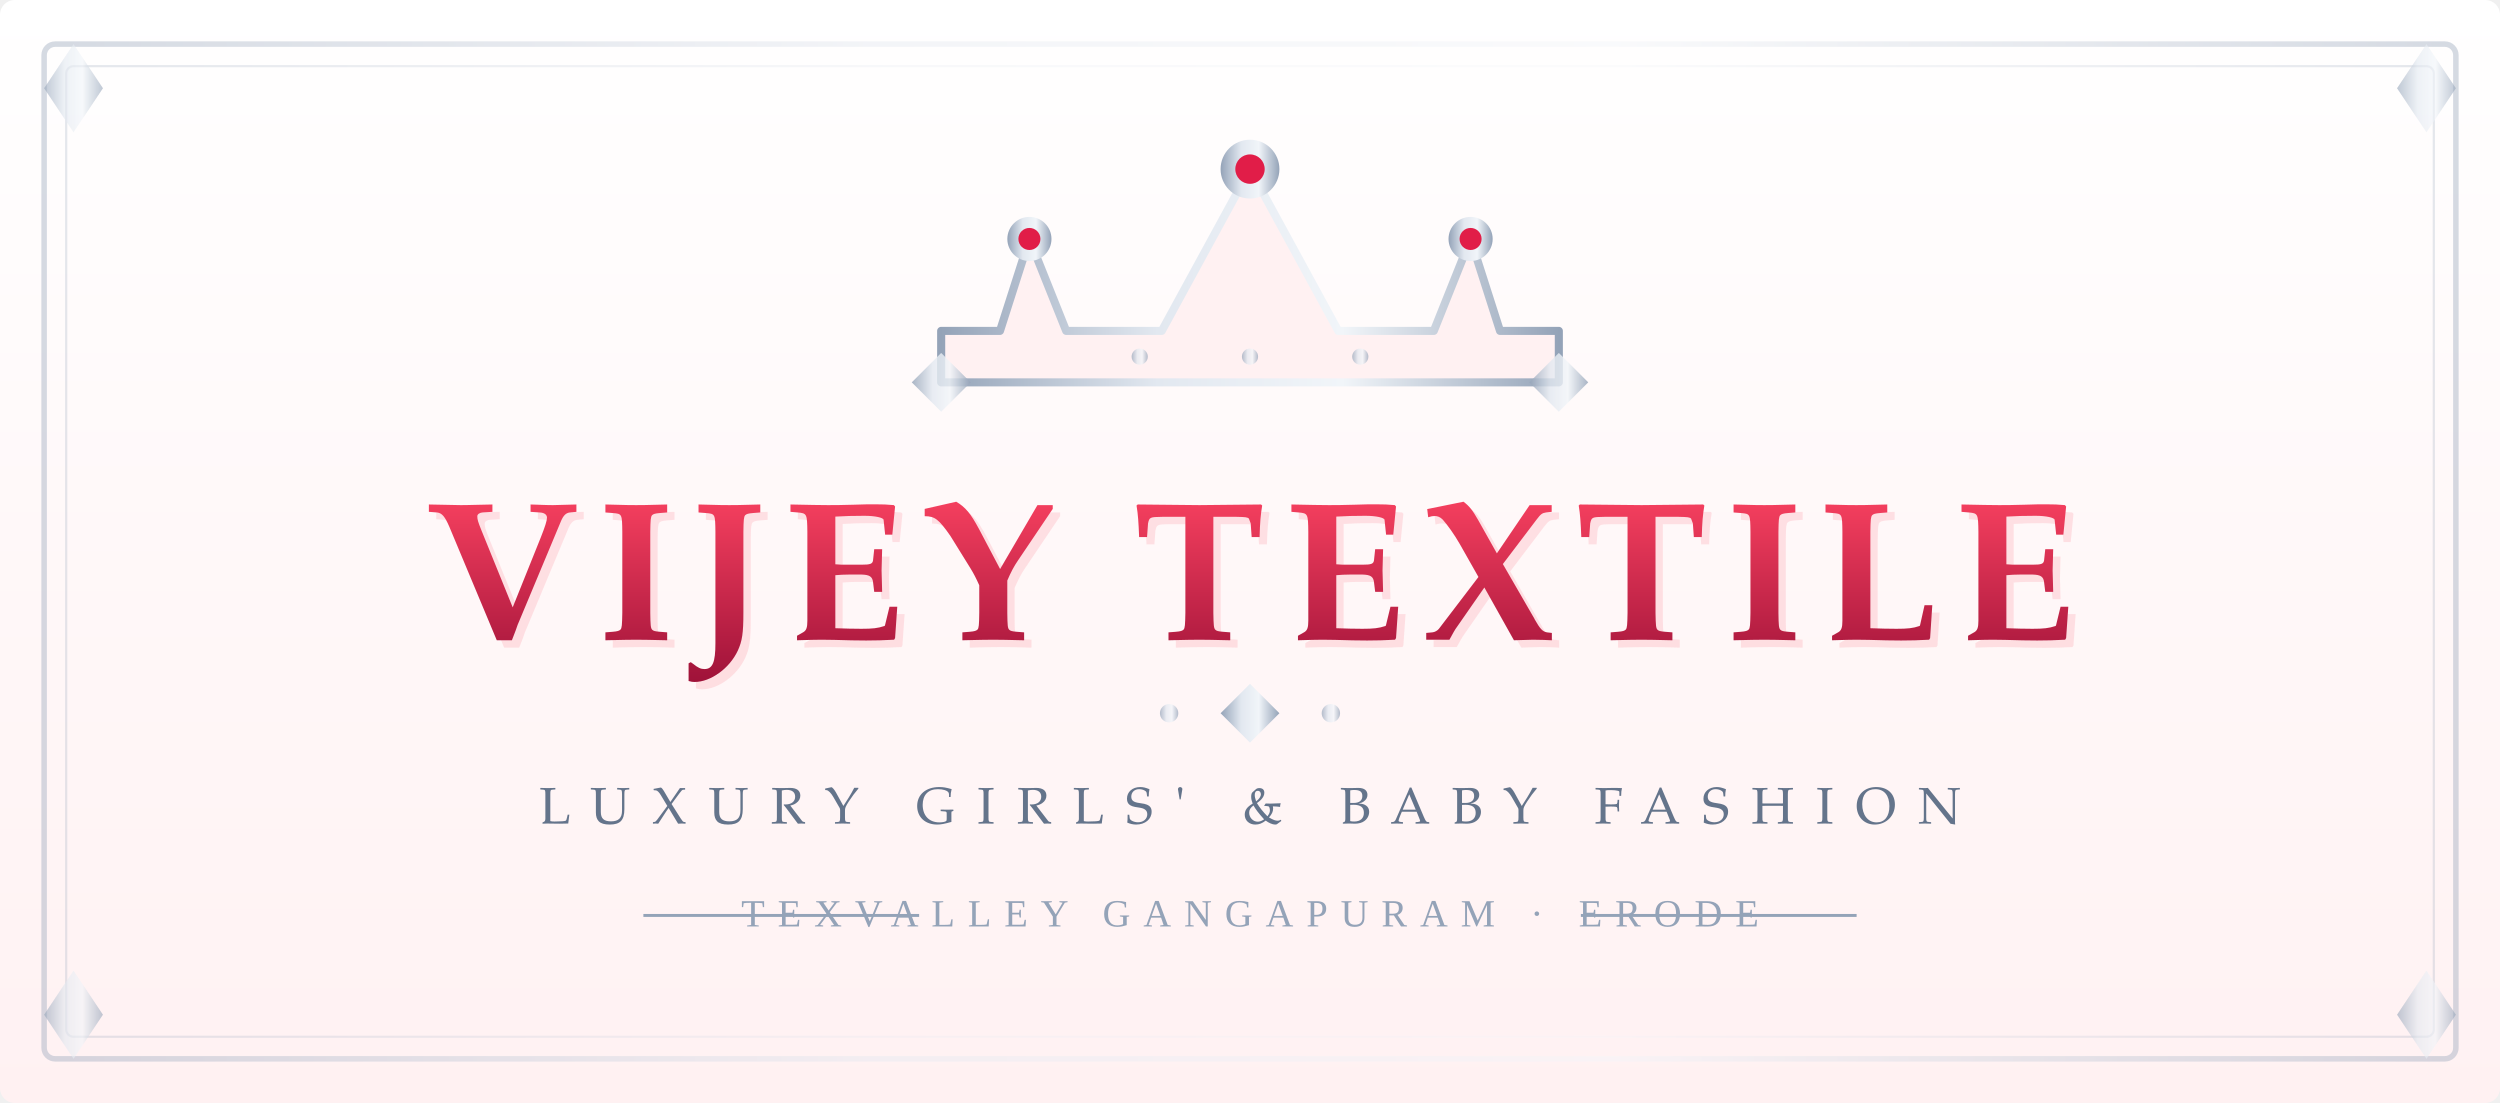
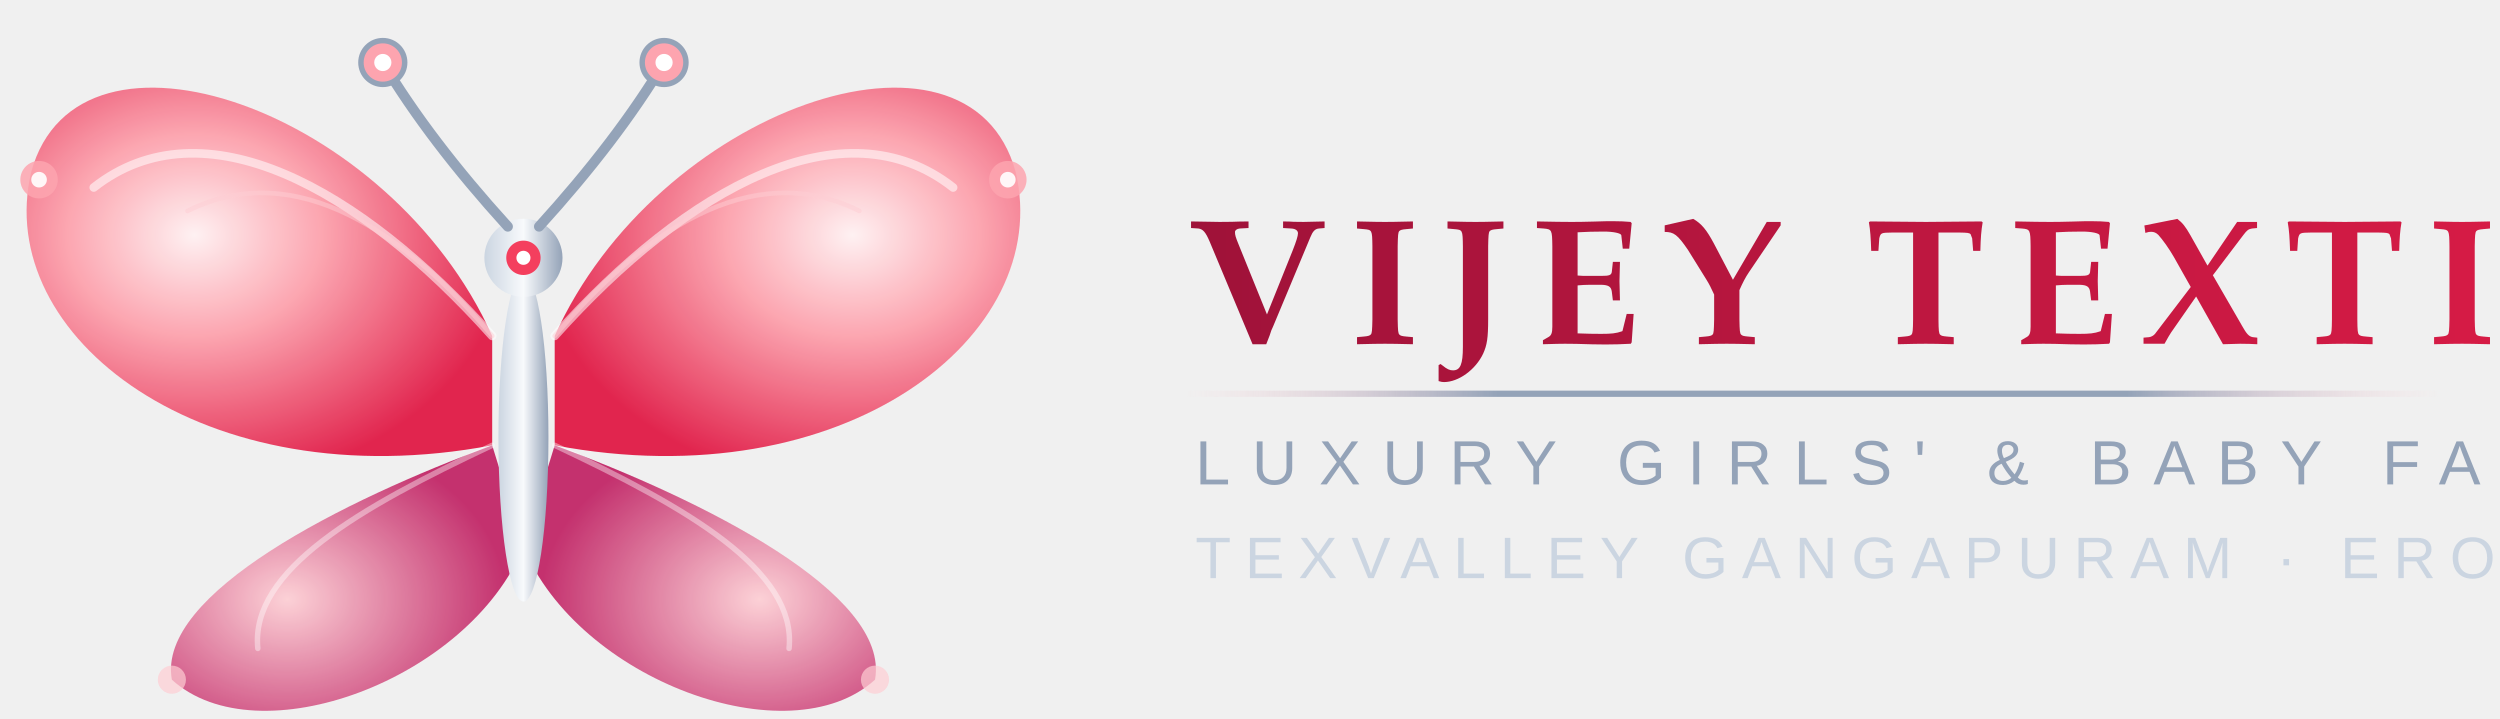
- <svg xmlns="http://www.w3.org/2000/svg" viewBox="0 0 680 300" width="680" height="300">
+ <svg xmlns="http://www.w3.org/2000/svg" viewBox="0 0 320 92" width="320" height="92">
  <defs>
-     <linearGradient id="silver" x1="0%" y1="0%" x2="100%" y2="0%">
-       <stop offset="0%" stop-color="#94a3b8" />
-       <stop offset="35%" stop-color="#e2e8f0" />
-       <stop offset="65%" stop-color="#f1f5f9" />
+     <radialGradient id="uwL" cx="36%" cy="40%" r="68%">
+       <stop offset="0%" stop-color="#fff1f2" />
+       <stop offset="40%" stop-color="#fda4af" />
+       <stop offset="100%" stop-color="#e11d48" />
+     </radialGradient>
+     <radialGradient id="uwR" cx="64%" cy="40%" r="68%">
+       <stop offset="0%" stop-color="#fff1f2" />
+       <stop offset="40%" stop-color="#fda4af" />
+       <stop offset="100%" stop-color="#e11d48" />
+     </radialGradient>
+     <radialGradient id="lwL" cx="33%" cy="58%" r="62%">
+       <stop offset="0%" stop-color="#fecdd3" />
+       <stop offset="100%" stop-color="#be185d" />
+     </radialGradient>
+     <radialGradient id="lwR" cx="67%" cy="58%" r="62%">
+       <stop offset="0%" stop-color="#fecdd3" />
+       <stop offset="100%" stop-color="#be185d" />
+     </radialGradient>
+     <linearGradient id="bodyG" x1="0%" y1="0%" x2="100%" y2="0%">
+       <stop offset="0%" stop-color="#cbd5e1" />
+       <stop offset="50%" stop-color="#f8fafc" />
      <stop offset="100%" stop-color="#94a3b8" />
    </linearGradient>
-     <linearGradient id="rose" x1="0%" y1="0%" x2="0%" y2="100%">
-       <stop offset="0%" stop-color="#f43f5e" />
-       <stop offset="100%" stop-color="#9f1239" />
+     <linearGradient id="brandG" x1="0%" y1="0%" x2="100%" y2="0%">
+       <stop offset="0%" stop-color="#9f1239" />
+       <stop offset="100%" stop-color="#e11d48" />
    </linearGradient>
-     <linearGradient id="bg" x1="0%" y1="0%" x2="0%" y2="100%">
-       <stop offset="0%" stop-color="#ffffff" />
-       <stop offset="100%" stop-color="#fff1f2" />
+     <linearGradient id="divLine" x1="0%" y1="0%" x2="100%" y2="0%">
+       <stop offset="0%" stop-color="#fecdd3" stop-opacity="0" />
+       <stop offset="25%" stop-color="#94a3b8" />
+       <stop offset="75%" stop-color="#94a3b8" />
+       <stop offset="100%" stop-color="#fecdd3" stop-opacity="0" />
    </linearGradient>
  </defs>
-   <rect width="680" height="300" fill="url(#bg)" rx="4" />
-   <path d="M256,104 L256,90 L272,90 L280,65 L290,90 L316,90 L340,46 L364,90 L390,90 L400,65 L408,90 L424,90 L424,104 Z" fill="#fff1f2" stroke="url(#silver)" stroke-width="2.2" stroke-linejoin="round" />
-   <line x1="256" y1="98" x2="424" y2="98" stroke="url(#silver)" stroke-width="1" opacity="0.5" />
-   <circle cx="280" cy="65" r="6" fill="url(#silver)" />
-   <circle cx="280" cy="65" r="3" fill="#e11d48" />
-   <circle cx="340" cy="46" r="8" fill="url(#silver)" />
-   <circle cx="340" cy="46" r="4" fill="#e11d48" />
-   <circle cx="400" cy="65" r="6" fill="url(#silver)" />
-   <circle cx="400" cy="65" r="3" fill="#e11d48" />
-   <polygon points="248,104 256,112 264,104 256,96" fill="url(#silver)" opacity="0.8" />
-   <polygon points="416,104 424,112 432,104 424,96" fill="url(#silver)" opacity="0.8" />
-   <circle cx="310" cy="97" r="2.2" fill="url(#silver)" opacity="0.7" />
-   <circle cx="340" cy="97" r="2.2" fill="url(#silver)" opacity="0.7" />
-   <circle cx="370" cy="97" r="2.2" fill="url(#silver)" opacity="0.7" />
-   <text x="342" y="176" text-anchor="middle" font-family="Palatino Linotype, Palatino, Book Antiqua, Georgia, serif" font-size="54" font-weight="bold" fill="#fda4af" letter-spacing="4" opacity="0.3">VIJEY TEXTILE</text>
-   <text x="340" y="174" text-anchor="middle" font-family="Palatino Linotype, Palatino, Book Antiqua, Georgia, serif" font-size="54" font-weight="bold" fill="url(#rose)" letter-spacing="4">VIJEY TEXTILE</text>
-   <line x1="80" y1="194" x2="296" y2="194" stroke="url(#silver)" stroke-width="1.2" />
-   <polygon points="340,186 348,194 340,202 332,194" fill="url(#silver)" />
-   <circle cx="318" cy="194" r="2.5" fill="url(#silver)" opacity="0.7" />
-   <circle cx="362" cy="194" r="2.5" fill="url(#silver)" opacity="0.7" />
-   <line x1="384" y1="194" x2="600" y2="194" stroke="url(#silver)" stroke-width="1.2" />
-   <text x="340" y="224" text-anchor="middle" font-family="Palatino Linotype, Palatino, Book Antiqua, Georgia, serif" font-size="14" fill="#64748b" letter-spacing="6">LUXURY GIRLS' &amp; BABY FASHION</text>
-   <line x1="175" y1="249" x2="250" y2="249" stroke="#94a3b8" stroke-width="0.8" />
-   <text x="340" y="252" text-anchor="middle" font-family="Georgia, Times New Roman, serif" font-size="10.5" fill="#94a3b8" letter-spacing="3.5">TEXVALLEY GANGAPURAM  ·  ERODE</text>
-   <line x1="430" y1="249" x2="505" y2="249" stroke="#94a3b8" stroke-width="0.8" />
-   <rect x="12" y="12" width="656" height="276" fill="none" stroke="url(#silver)" stroke-width="1.5" rx="3" opacity="0.4" />
-   <rect x="18" y="18" width="644" height="264" fill="none" stroke="url(#silver)" stroke-width="0.6" rx="2" opacity="0.25" />
-   <polygon points="12,24 20,12 28,24 20,36" fill="url(#silver)" opacity="0.6" />
-   <polygon points="652,24 660,12 668,24 660,36" fill="url(#silver)" opacity="0.6" />
-   <polygon points="12,276 20,264 28,276 20,288" fill="url(#silver)" opacity="0.6" />
-   <polygon points="652,276 660,264 668,276 660,288" fill="url(#silver)" opacity="0.6" />
+   <path d="M 63,43 C 50,14 10,0 4,22 C -1,43 26,64 63,57 Z" fill="url(#uwL)" opacity="0.96" />
+   <path d="M 63,43 C 46,24 26,13 12,24" fill="none" stroke="#ffffff" stroke-width="1.1" stroke-linecap="round" opacity="0.55" />
+   <path d="M 63,43 C 52,30 38,20 24,27" fill="none" stroke="#fecdd3" stroke-width="0.6" stroke-linecap="round" opacity="0.5" />
+   <circle cx="5" cy="23" r="2.4" fill="#fda4af" opacity="0.85" />
+   <circle cx="5" cy="23" r="1" fill="#ffffff" opacity="0.9" />
+   <path d="M 71,43 C 84,14 124,0 130,22 C 135,43 108,64 71,57 Z" fill="url(#uwR)" opacity="0.96" />
+   <path d="M 71,43 C 88,24 108,13 122,24" fill="none" stroke="#ffffff" stroke-width="1.1" stroke-linecap="round" opacity="0.55" />
+   <path d="M 71,43 C 82,30 96,20 110,27" fill="none" stroke="#fecdd3" stroke-width="0.6" stroke-linecap="round" opacity="0.5" />
+   <circle cx="129" cy="23" r="2.4" fill="#fda4af" opacity="0.85" />
+   <circle cx="129" cy="23" r="1" fill="#ffffff" opacity="0.9" />
+   <path d="M 63,57 C 44,64 20,76 22,87 C 33,97 60,87 67,70 Z" fill="url(#lwL)" opacity="0.88" />
+   <path d="M 63,57 C 46,65 32,73 33,83" fill="none" stroke="#ffffff" stroke-width="0.7" stroke-linecap="round" opacity="0.4" />
+   <circle cx="22" cy="87" r="1.8" fill="#fecdd3" opacity="0.7" />
+   <path d="M 71,57 C 90,64 114,76 112,87 C 101,97 74,87 67,70 Z" fill="url(#lwR)" opacity="0.88" />
+   <path d="M 71,57 C 88,65 102,73 101,83" fill="none" stroke="#ffffff" stroke-width="0.7" stroke-linecap="round" opacity="0.4" />
+   <circle cx="112" cy="87" r="1.8" fill="#fecdd3" opacity="0.7" />
+   <ellipse cx="67" cy="56" rx="3.2" ry="21" fill="url(#bodyG)" />
+   <circle cx="67" cy="33" r="5" fill="url(#bodyG)" />
+   <circle cx="67" cy="33" r="2.2" fill="#f43f5e" />
+   <circle cx="67" cy="33" r="0.9" fill="#ffffff" />
+   <path d="M 65,29 Q 55,18 49,8" stroke="#94a3b8" stroke-width="1.3" fill="none" stroke-linecap="round" />
+   <circle cx="49" cy="8" r="2.8" fill="#fda4af" stroke="#94a3b8" stroke-width="0.7" />
+   <circle cx="49" cy="8" r="1.1" fill="#ffffff" />
+   <path d="M 69,29 Q 79,18 85,8" stroke="#94a3b8" stroke-width="1.3" fill="none" stroke-linecap="round" />
+   <circle cx="85" cy="8" r="2.8" fill="#fda4af" stroke="#94a3b8" stroke-width="0.7" />
+   <circle cx="85" cy="8" r="1.1" fill="#ffffff" />
+   <text x="152" y="44" font-family="Palatino Linotype, Palatino, Georgia, serif" font-size="23" font-weight="bold" fill="url(#brandG)" letter-spacing="2.5">VIJEY TEXTILE</text>
+   <rect x="152" y="50" width="160" height="0.8" fill="url(#divLine)" />
+   <text x="153" y="62" font-family="Arial, Helvetica, sans-serif" font-size="8" fill="#94a3b8" letter-spacing="2.8">LUXURY GIRLS' &amp; BABY FASHION</text>
+   <text x="153" y="74" font-family="Arial, Helvetica, sans-serif" font-size="7.5" fill="#cbd5e1" letter-spacing="1.8">TEXVALLEY GANGAPURAM · ERODE</text>
</svg>
